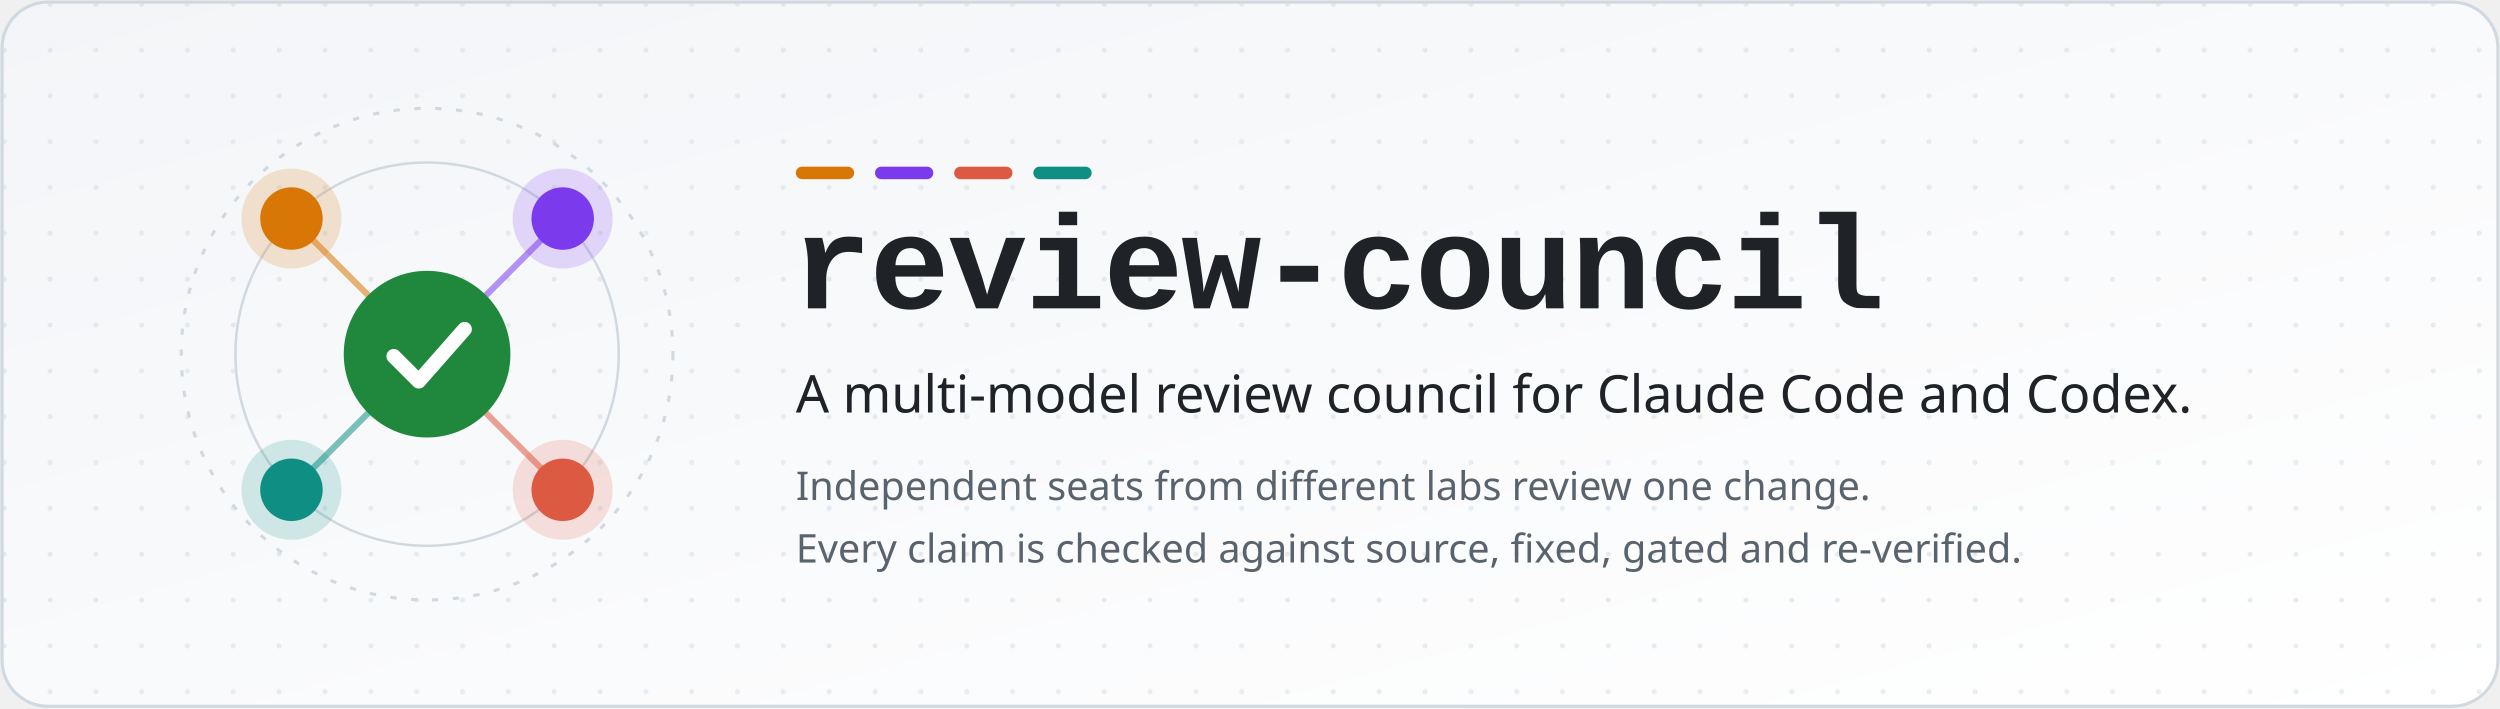
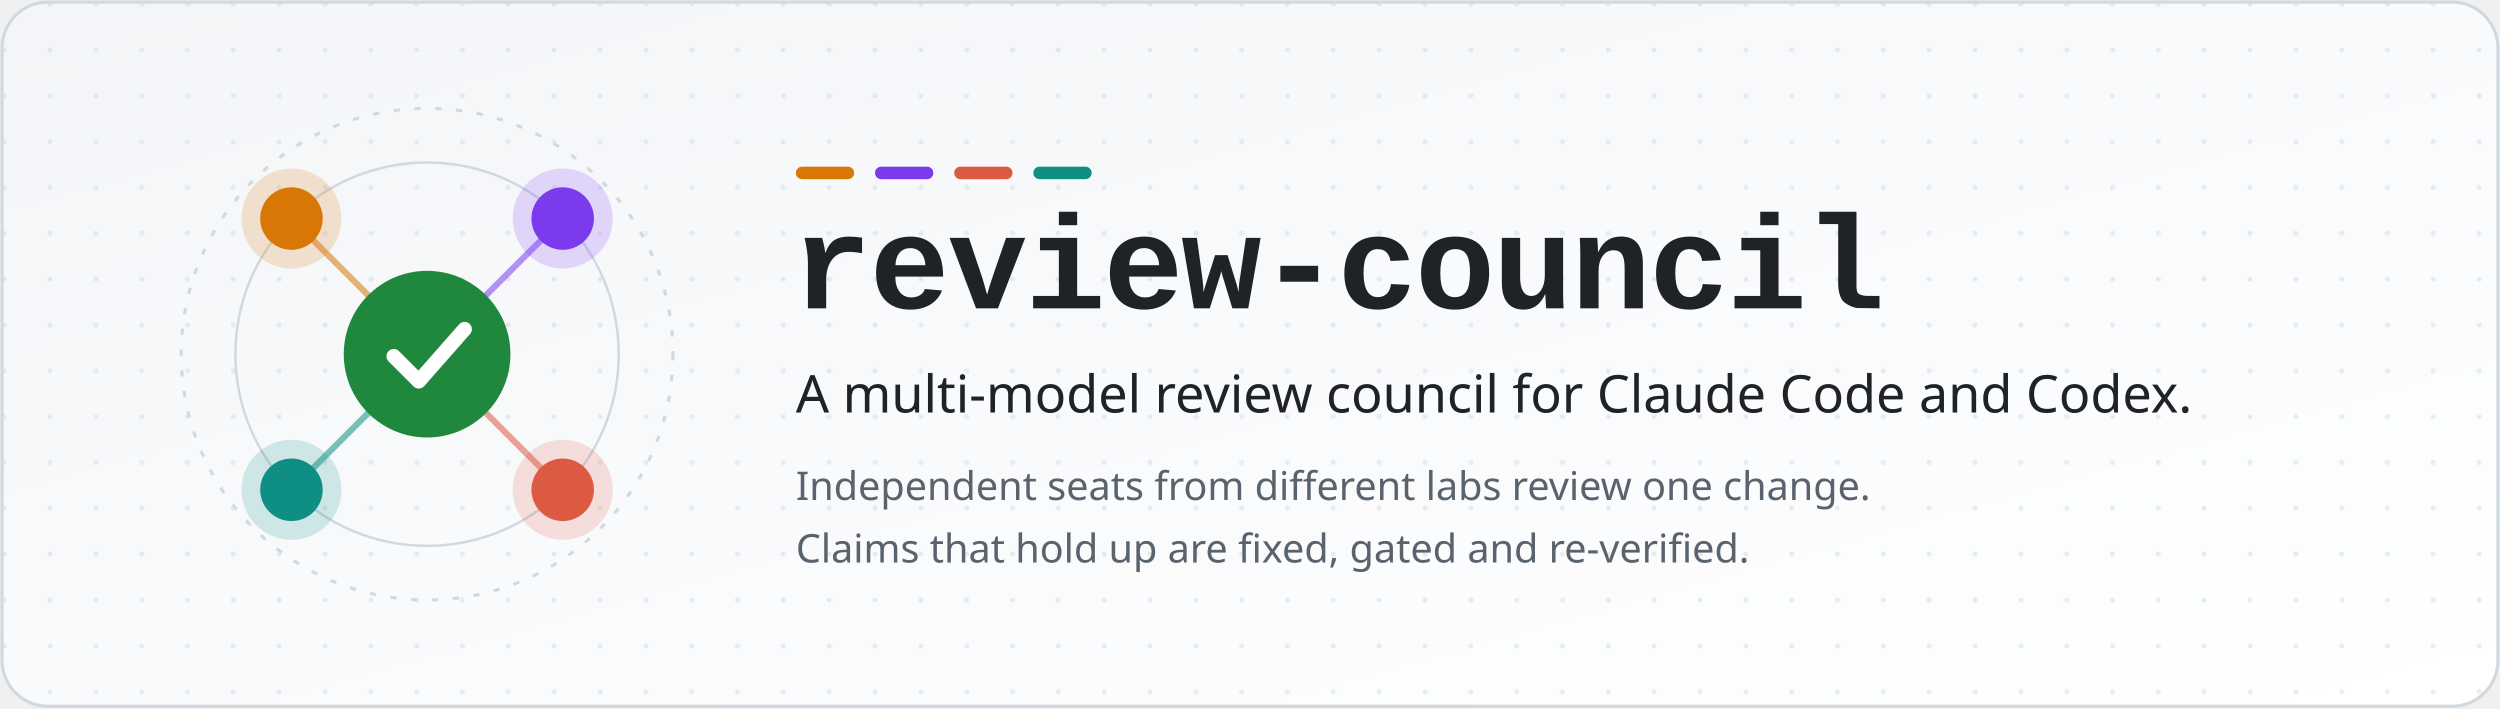
<svg xmlns="http://www.w3.org/2000/svg" viewBox="0 0 1200 340" width="1200" height="340" role="img" aria-label="review-council: a multi-model review council for Claude Code and Codex">
  <defs>
    <linearGradient id="bg" x1="0" y1="0" x2="1" y2="1">
      <stop offset="0" stop-color="#f3f5f8" />
      <stop offset="1" stop-color="#ffffff" />
    </linearGradient>
    <pattern id="dots" width="22" height="22" patternUnits="userSpaceOnUse">
      <circle cx="2" cy="2" r="1.2" fill="#d1d9e0" />
    </pattern>
  </defs>
  <rect x="1" y="1" width="1198" height="338" rx="22" fill="url(#bg)" stroke="#d1d9e0" stroke-width="1.5" />
  <rect x="1" y="1" width="1198" height="338" rx="22" fill="url(#dots)" opacity="0.55" />
  <circle cx="205" cy="170" r="118.0" fill="none" stroke="#d1d9e0" stroke-width="1.5" stroke-dasharray="3.0 7.0" />
  <circle cx="205" cy="170" r="92.0" fill="none" stroke="#d1d9e0" stroke-width="1.2" />
  <line x1="139.9" y1="104.9" x2="205" y2="170" stroke="#d97706" stroke-width="3.0" stroke-linecap="round" opacity="0.55" />
  <line x1="270.1" y1="104.9" x2="205" y2="170" stroke="#7c3aed" stroke-width="3.0" stroke-linecap="round" opacity="0.55" />
  <line x1="270.1" y1="235.1" x2="205" y2="170" stroke="#dc5a41" stroke-width="3.0" stroke-linecap="round" opacity="0.55" />
  <line x1="139.9" y1="235.1" x2="205" y2="170" stroke="#0f8f84" stroke-width="3.0" stroke-linecap="round" opacity="0.55" />
  <circle cx="139.9" cy="104.9" r="24.0" fill="#d97706" opacity="0.18" />
  <circle cx="139.9" cy="104.9" r="15.0" fill="#d97706" />
  <circle cx="270.1" cy="104.9" r="24.0" fill="#7c3aed" opacity="0.18" />
  <circle cx="270.1" cy="104.9" r="15.0" fill="#7c3aed" />
  <circle cx="270.1" cy="235.1" r="24.0" fill="#dc5a41" opacity="0.18" />
  <circle cx="270.1" cy="235.1" r="15.0" fill="#dc5a41" />
  <circle cx="139.9" cy="235.1" r="24.0" fill="#0f8f84" opacity="0.18" />
  <circle cx="139.9" cy="235.1" r="15.0" fill="#0f8f84" />
  <circle cx="205" cy="170" r="40.0" fill="#1f883d" />
  <path d="M 189.0 171.0 L 201.0 183.0 L 223.0 158.0" fill="none" stroke="#ffffff" stroke-width="7.0" stroke-linecap="round" stroke-linejoin="round" />
  <text x="380" y="148" font-family="ui-monospace, SFMono-Regular, 'SF Mono', Menlo, Consolas, 'Liberation Mono', monospace" font-size="64" font-weight="700" fill="#1f2328" text-anchor="start" letter-spacing="-1">review-council</text>
  <text x="382" y="198" font-family="-apple-system, BlinkMacSystemFont, 'Segoe UI', 'Noto Sans', Helvetica, Arial, sans-serif" font-size="25" font-weight="500" fill="#1f2328" text-anchor="start">A multi-model review council for Claude Code and Codex.</text>
  <text x="382" y="240" font-family="-apple-system, BlinkMacSystemFont, 'Segoe UI', 'Noto Sans', Helvetica, Arial, sans-serif" font-size="19" font-weight="400" fill="#59636e" text-anchor="start">Independent seats from different labs review one change.</text>
-   <text x="382" y="270" font-family="-apple-system, BlinkMacSystemFont, 'Segoe UI', 'Noto Sans', Helvetica, Arial, sans-serif" font-size="19" font-weight="400" fill="#59636e" text-anchor="start">Every claim is checked against source, fixed, gated and re-verified.</text>
+   <text x="382" y="270" font-family="-apple-system, BlinkMacSystemFont, 'Segoe UI', 'Noto Sans', Helvetica, Arial, sans-serif" font-size="19" font-weight="400" fill="#59636e" text-anchor="start">Claims that hold up are fixed, gated and re-verified.</text>
  <rect x="382" y="80" width="28" height="6" rx="3" fill="#d97706" />
  <rect x="420" y="80" width="28" height="6" rx="3" fill="#7c3aed" />
  <rect x="458" y="80" width="28" height="6" rx="3" fill="#dc5a41" />
  <rect x="496" y="80" width="28" height="6" rx="3" fill="#0f8f84" />
</svg>
